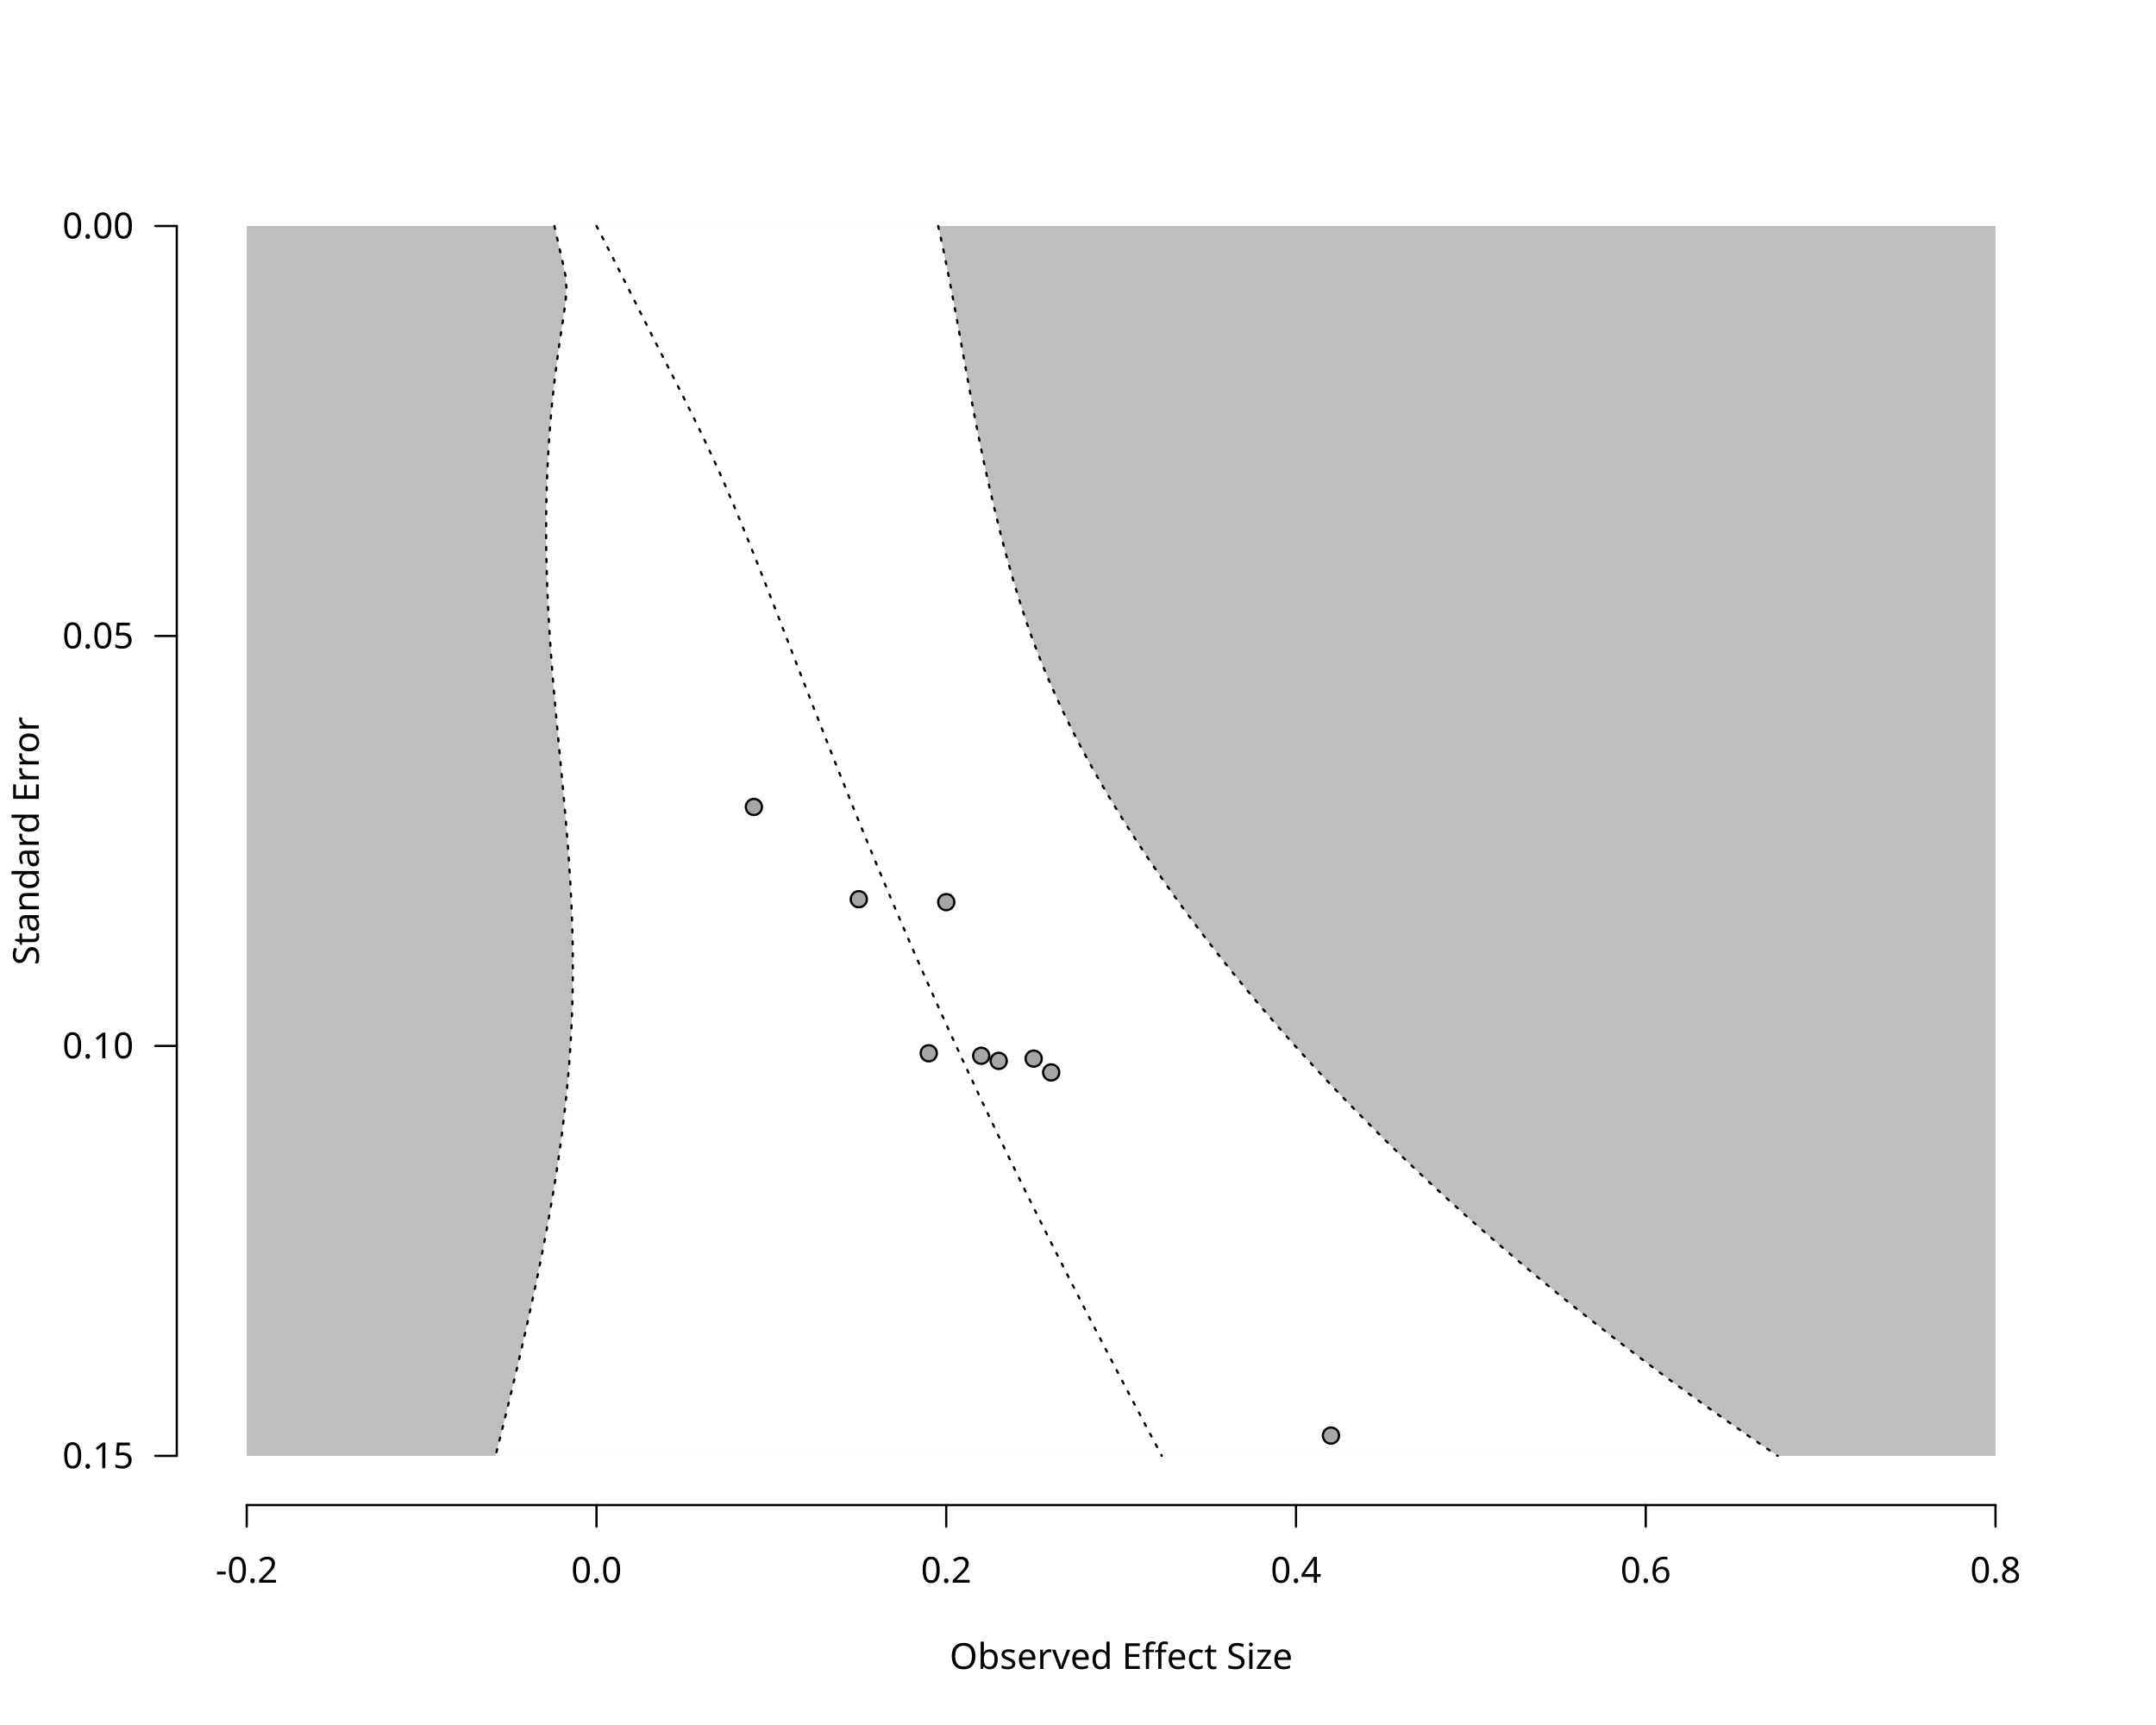
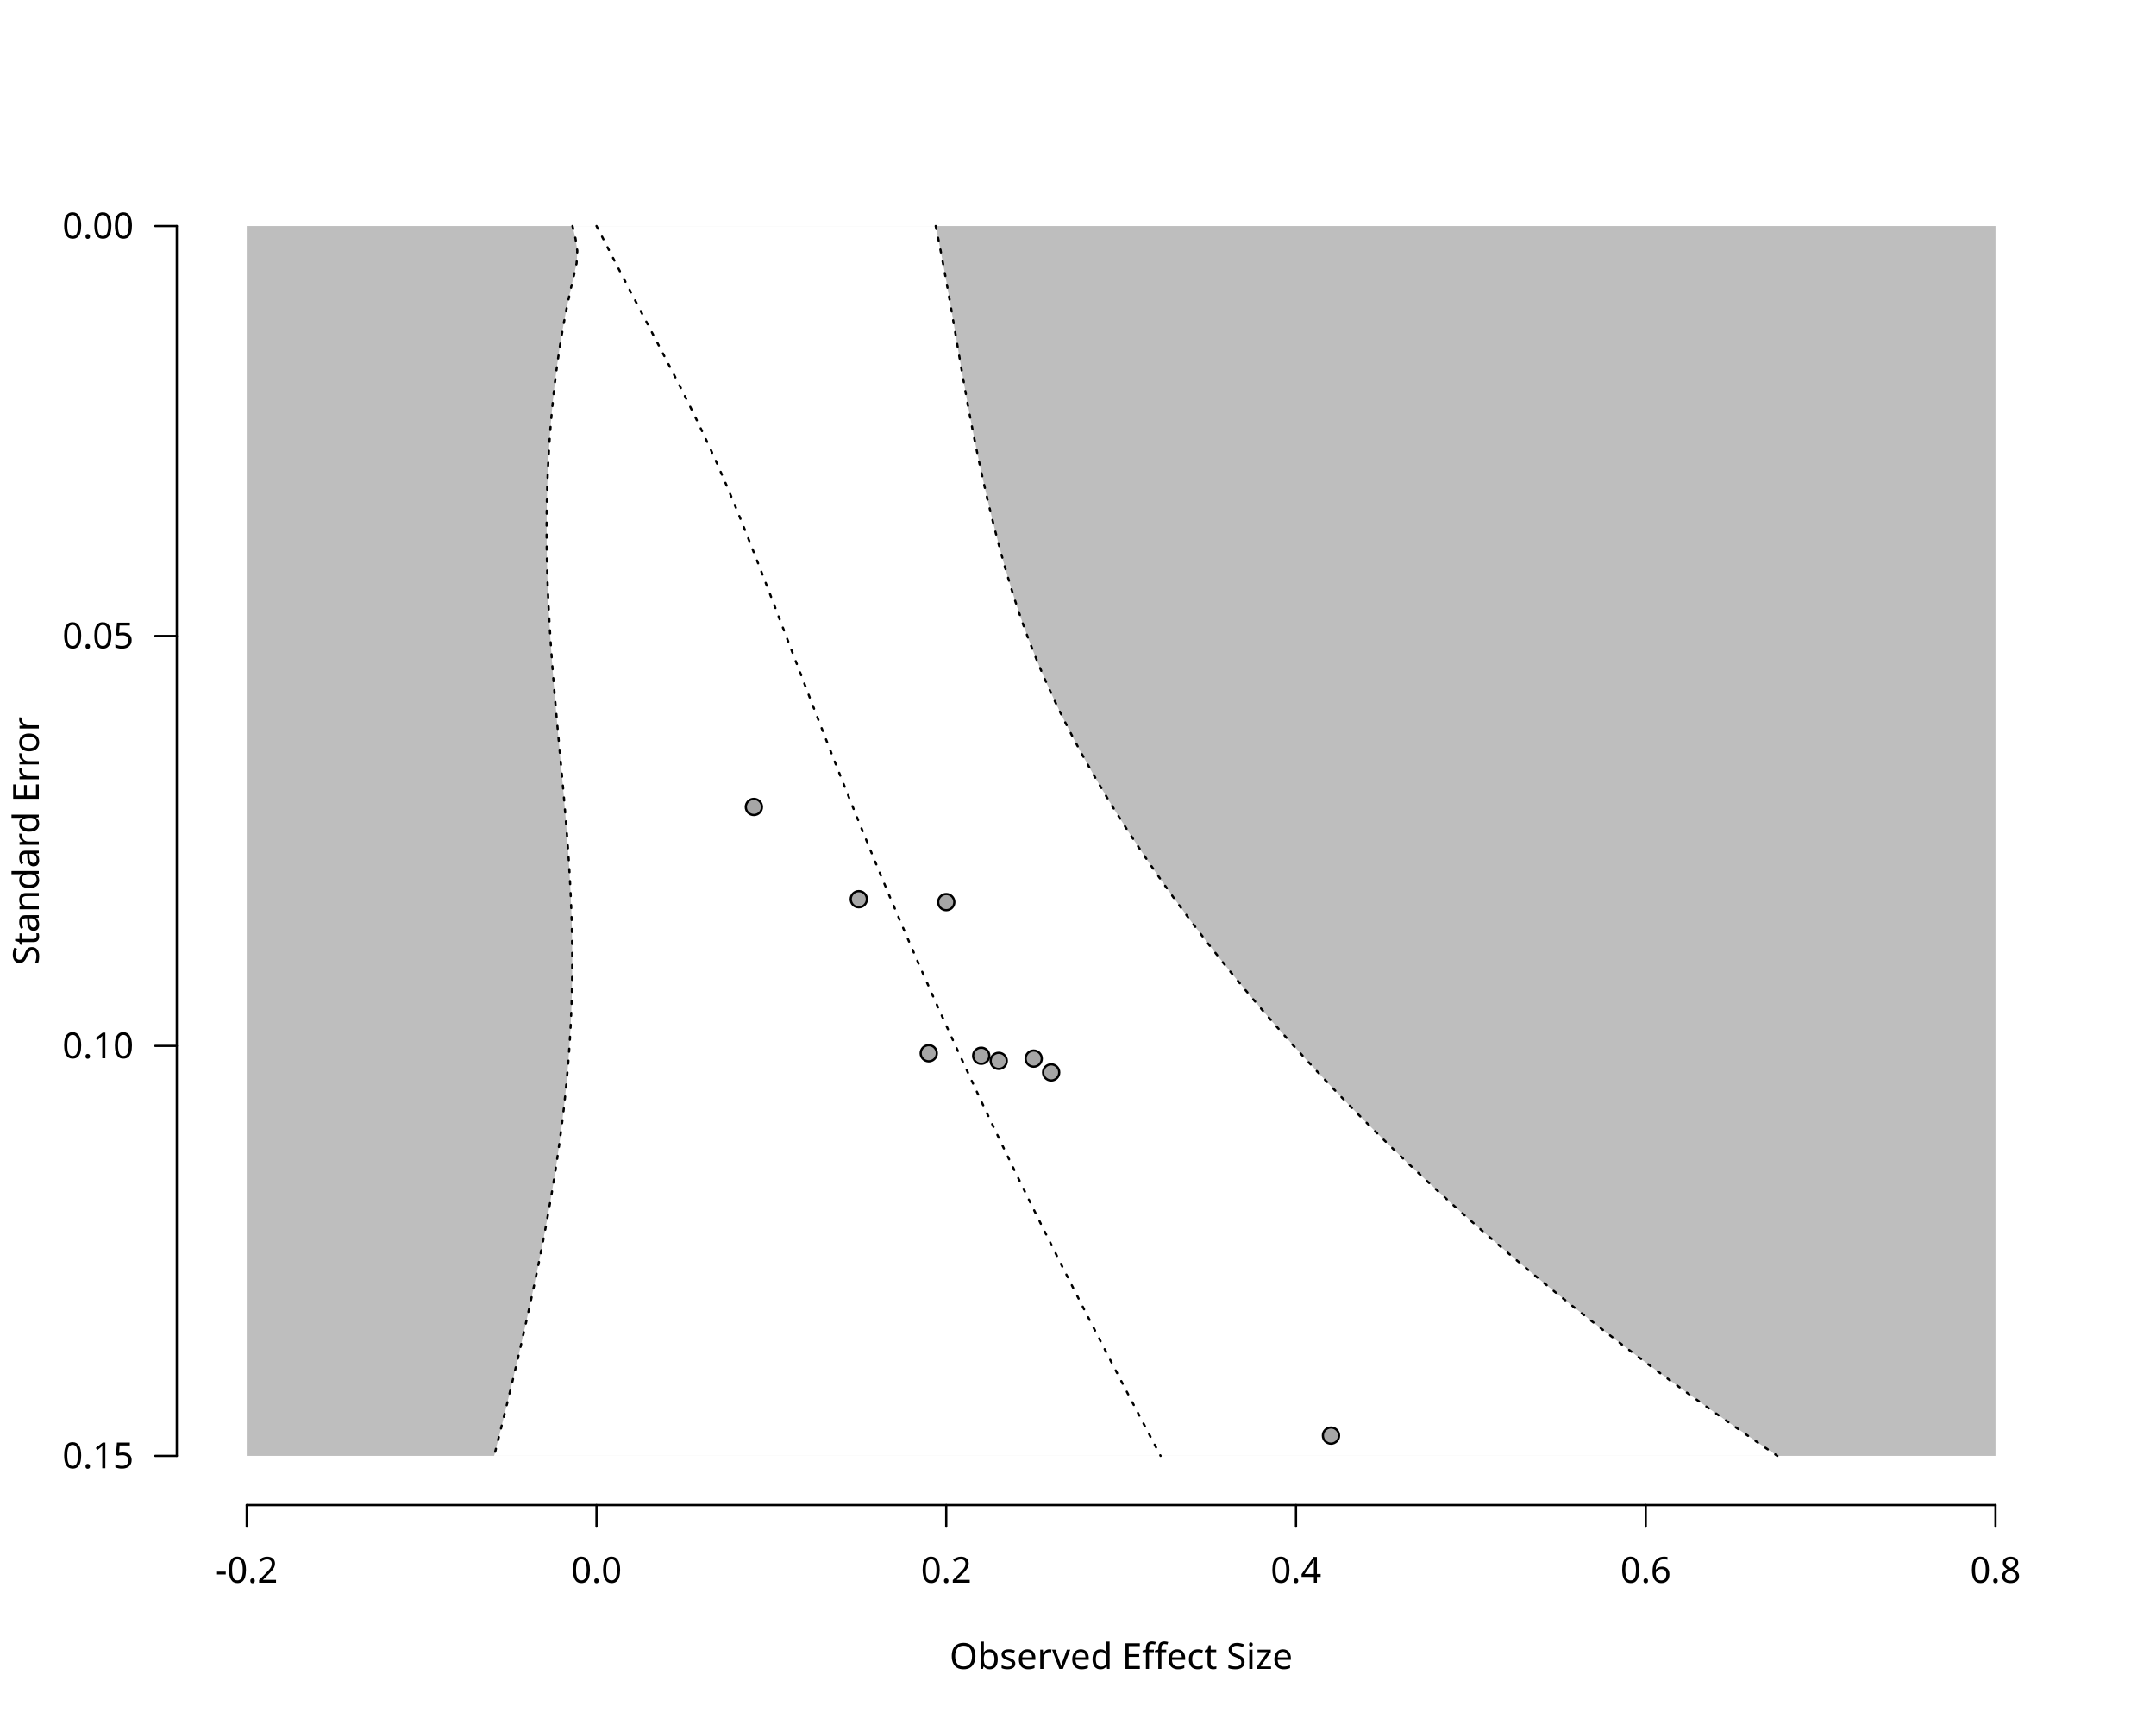
<svg xmlns="http://www.w3.org/2000/svg" class="svglite" data-engine-version="2.0" width="720.00pt" height="576.00pt" viewBox="0 0 720.00 576.00">
  <defs>
    <style type="text/css">
    .svglite line, .svglite polyline, .svglite polygon, .svglite path, .svglite rect, .svglite circle {
      fill: none;
      stroke: #000000;
      stroke-linecap: round;
      stroke-linejoin: round;
      stroke-miterlimit: 10.00;
    }
  </style>
  </defs>
  <rect width="100%" height="100%" style="stroke: none; fill: #FFFFFF;" />
  <defs>
    <clipPath id="cpMC4wMHw3MjAuMDB8MC4wMHw1NzYuMDA=">
      <rect x="0.00" y="0.00" width="720.00" height="576.00" />
    </clipPath>
  </defs>
  <g clip-path="url(#cpMC4wMHw3MjAuMDB8MC4wMHw1NzYuMDA=)">
    <text x="374.40" y="557.28" text-anchor="middle" style="font-size: 12.00px; font-family: sans;" textLength="112.74px" lengthAdjust="spacingAndGlyphs">Observed Effect Size</text>
    <text transform="translate(12.96,280.80) rotate(-90)" text-anchor="middle" style="font-size: 12.00px; font-family: sans;" textLength="78.71px" lengthAdjust="spacingAndGlyphs">Standard Error</text>
    <line x1="82.40" y1="502.56" x2="666.40" y2="502.56" style="stroke-width: 0.75;" />
    <line x1="82.40" y1="502.56" x2="82.40" y2="509.76" style="stroke-width: 0.75;" />
    <line x1="199.20" y1="502.56" x2="199.20" y2="509.76" style="stroke-width: 0.75;" />
    <line x1="316.00" y1="502.56" x2="316.00" y2="509.76" style="stroke-width: 0.75;" />
    <line x1="432.80" y1="502.56" x2="432.80" y2="509.76" style="stroke-width: 0.75;" />
    <line x1="549.60" y1="502.56" x2="549.60" y2="509.76" style="stroke-width: 0.75;" />
    <line x1="666.40" y1="502.56" x2="666.40" y2="509.76" style="stroke-width: 0.75;" />
    <text x="82.40" y="528.48" text-anchor="middle" style="font-size: 12.00px; font-family: sans;" textLength="20.68px" lengthAdjust="spacingAndGlyphs">-0.2</text>
    <text x="199.20" y="528.48" text-anchor="middle" style="font-size: 12.00px; font-family: sans;" textLength="16.68px" lengthAdjust="spacingAndGlyphs">0.0</text>
    <text x="316.00" y="528.48" text-anchor="middle" style="font-size: 12.00px; font-family: sans;" textLength="16.68px" lengthAdjust="spacingAndGlyphs">0.2</text>
    <text x="432.80" y="528.48" text-anchor="middle" style="font-size: 12.00px; font-family: sans;" textLength="16.68px" lengthAdjust="spacingAndGlyphs">0.4</text>
    <text x="549.60" y="528.48" text-anchor="middle" style="font-size: 12.00px; font-family: sans;" textLength="16.68px" lengthAdjust="spacingAndGlyphs">0.6</text>
    <text x="666.40" y="528.48" text-anchor="middle" style="font-size: 12.00px; font-family: sans;" textLength="16.68px" lengthAdjust="spacingAndGlyphs">0.8</text>
    <line x1="59.04" y1="75.47" x2="59.04" y2="486.13" style="stroke-width: 0.75;" />
    <line x1="59.04" y1="75.47" x2="51.84" y2="75.47" style="stroke-width: 0.75;" />
    <line x1="59.04" y1="212.36" x2="51.84" y2="212.36" style="stroke-width: 0.75;" />
    <line x1="59.04" y1="349.24" x2="51.84" y2="349.24" style="stroke-width: 0.75;" />
    <line x1="59.04" y1="486.13" x2="51.84" y2="486.13" style="stroke-width: 0.75;" />
    <text x="44.64" y="490.26" text-anchor="end" style="font-size: 12.00px; font-family: sans;" textLength="23.36px" lengthAdjust="spacingAndGlyphs">0.15</text>
    <text x="44.64" y="353.37" text-anchor="end" style="font-size: 12.00px; font-family: sans;" textLength="23.36px" lengthAdjust="spacingAndGlyphs">0.10</text>
    <text x="44.64" y="216.48" text-anchor="end" style="font-size: 12.00px; font-family: sans;" textLength="23.36px" lengthAdjust="spacingAndGlyphs">0.05</text>
    <text x="44.64" y="79.60" text-anchor="end" style="font-size: 12.00px; font-family: sans;" textLength="23.36px" lengthAdjust="spacingAndGlyphs">0.00</text>
  </g>
  <defs>
    <clipPath id="cpNTkuMDR8Njg5Ljc2fDU5LjA0fDUwMi41Ng==">
      <rect x="59.04" y="59.04" width="630.72" height="443.52" />
    </clipPath>
  </defs>
  <g clip-path="url(#cpNTkuMDR8Njg5Ljc2fDU5LjA0fDUwMi41Ng==)">
    <polygon points="82.40,75.47 666.40,75.47 666.40,486.13 82.40,486.13 " style="stroke-width: 0.75; stroke: none; fill: #BEBEBE;" />
-     <polygon points="165.48,486.13 166.53,481.99 167.57,477.84 168.59,473.69 169.61,469.54 170.62,465.39 171.62,461.24 172.60,457.10 173.57,452.95 174.53,448.80 175.48,444.65 176.41,440.50 177.32,436.36 178.22,432.21 179.09,428.06 179.95,423.91 180.79,419.76 181.60,415.61 182.39,411.47 183.16,407.32 183.90,403.17 184.61,399.02 185.29,394.87 185.94,390.73 186.56,386.58 187.14,382.43 187.70,378.28 188.21,374.13 188.69,369.99 189.13,365.84 189.53,361.69 189.89,357.54 190.22,353.39 190.50,349.24 190.73,345.10 190.93,340.95 191.09,336.80 191.20,332.65 191.28,328.50 191.31,324.36 191.30,320.21 191.26,316.06 191.17,311.91 191.05,307.76 190.90,303.61 190.71,299.47 190.49,295.32 190.24,291.17 189.97,287.02 189.67,282.87 189.34,278.73 189.00,274.58 188.64,270.43 188.27,266.28 187.89,262.13 187.50,257.99 187.11,253.84 186.72,249.69 186.32,245.54 185.94,241.39 185.56,237.24 185.19,233.10 184.83,228.95 184.49,224.80 184.17,220.65 183.87,216.50 183.59,212.36 183.34,208.21 183.11,204.06 182.91,199.91 182.74,195.76 182.60,191.61 182.50,187.47 182.42,183.32 182.38,179.17 182.38,175.02 182.41,170.87 182.48,166.73 182.59,162.58 182.74,158.43 182.93,154.28 183.16,150.13 183.42,145.99 183.74,141.84 184.09,137.69 184.49,133.54 184.93,129.39 185.41,125.24 185.94,121.10 186.51,116.95 187.11,112.80 187.74,108.65 188.36,104.50 188.90,100.36 189.17,96.21 188.85,92.06 187.98,87.91 187.03,83.76 186.08,79.61 185.15,75.47 313.30,75.47 314.22,79.61 315.11,83.76 315.96,87.91 316.79,92.06 317.59,96.21 318.38,100.36 319.15,104.50 319.91,108.65 320.66,112.80 321.40,116.95 322.15,121.10 322.90,125.24 323.66,129.39 324.43,133.54 325.21,137.69 326.02,141.84 326.85,145.99 327.70,150.13 328.57,154.28 329.47,158.43 330.40,162.58 331.36,166.73 332.34,170.87 333.36,175.02 334.40,179.17 335.48,183.32 336.61,187.47 337.77,191.61 338.98,195.76 340.25,199.91 341.58,204.06 342.97,208.21 344.43,212.36 345.97,216.50 347.59,220.65 349.28,224.80 351.05,228.95 352.91,233.10 354.84,237.24 356.86,241.39 358.95,245.54 361.11,249.69 363.35,253.84 365.66,257.99 368.04,262.13 370.48,266.28 373.00,270.43 375.57,274.58 378.22,278.73 380.92,282.87 383.69,287.02 386.52,291.17 389.41,295.32 392.36,299.47 395.37,303.61 398.44,307.76 401.57,311.91 404.76,316.06 408.01,320.21 411.32,324.36 414.70,328.50 418.13,332.65 421.63,336.80 425.19,340.95 428.81,345.10 432.50,349.24 436.25,353.39 440.06,357.54 443.94,361.69 447.89,365.84 451.90,369.99 455.98,374.13 460.13,378.28 464.35,382.43 468.64,386.58 472.99,390.73 477.42,394.87 481.92,399.02 486.49,403.17 491.13,407.32 495.85,411.47 500.64,415.61 505.50,419.76 510.44,423.91 515.45,428.06 520.54,432.21 525.70,436.36 530.94,440.50 536.26,444.65 541.65,448.80 547.12,452.95 552.66,457.10 558.29,461.24 563.99,465.39 569.76,469.54 575.62,473.69 581.55,477.84 587.56,481.99 593.65,486.13 " style="stroke-width: 0.75; stroke: none; fill: #FFFFFF;" />
-     <polyline points="199.20,75.47 201.35,79.61 203.48,83.76 205.59,87.91 207.69,92.06 209.78,96.21 211.86,100.36 213.94,104.50 216.04,108.65 218.14,112.80 220.25,116.95 222.37,121.10 224.50,125.24 226.61,129.39 228.71,133.54 230.78,137.69 232.82,141.84 234.82,145.99 236.78,150.13 238.70,154.28 240.57,158.43 242.40,162.58 244.19,166.73 245.94,170.87 247.66,175.02 249.35,179.17 251.03,183.32 252.69,187.47 254.33,191.61 255.96,195.76 257.58,199.91 259.20,204.06 260.81,208.21 262.42,212.36 264.03,216.50 265.64,220.65 267.25,224.80 268.86,228.95 270.47,233.10 272.09,237.24 273.72,241.39 275.34,245.54 276.98,249.69 278.62,253.84 280.27,257.99 281.93,262.13 283.60,266.28 285.27,270.43 286.96,274.58 288.66,278.73 290.37,282.87 292.08,287.02 293.81,291.17 295.55,295.32 297.31,299.47 299.07,303.61 300.85,307.76 302.64,311.91 304.44,316.06 306.25,320.21 308.08,324.36 309.92,328.50 311.77,332.65 313.64,336.80 315.51,340.95 317.40,345.10 319.31,349.24 321.22,353.39 323.15,357.54 325.09,361.69 327.04,365.84 329.01,369.99 330.98,374.13 332.97,378.28 334.97,382.43 336.98,386.58 339.00,390.73 341.04,394.87 343.08,399.02 345.14,403.17 347.20,407.32 349.28,411.47 351.36,415.61 353.46,419.76 355.56,423.91 357.67,428.06 359.80,432.21 361.92,436.36 364.06,440.50 366.21,444.65 368.36,448.80 370.52,452.95 372.68,457.10 374.85,461.24 377.03,465.39 379.21,469.54 381.40,473.69 383.59,477.84 385.79,481.99 387.98,486.13 " style="stroke-width: 0.75; stroke-dasharray: 1.00,3.00;" />
-     <polyline points="185.15,75.47 186.08,79.61 187.03,83.76 187.98,87.91 188.85,92.06 189.17,96.21 188.90,100.36 188.36,104.50 187.74,108.65 187.11,112.80 186.51,116.95 185.94,121.10 185.41,125.24 184.93,129.39 184.49,133.54 184.09,137.69 183.74,141.84 183.42,145.99 183.16,150.13 182.93,154.28 182.74,158.43 182.59,162.58 182.48,166.73 182.41,170.87 182.38,175.02 182.38,179.17 182.42,183.32 182.50,187.47 182.60,191.61 182.74,195.76 182.91,199.91 183.11,204.06 183.34,208.21 183.59,212.36 183.87,216.50 184.17,220.65 184.49,224.80 184.83,228.95 185.19,233.10 185.56,237.24 185.94,241.39 186.32,245.54 186.72,249.69 187.11,253.84 187.50,257.99 187.89,262.13 188.27,266.28 188.64,270.43 189.00,274.58 189.34,278.73 189.67,282.87 189.97,287.02 190.24,291.17 190.49,295.32 190.71,299.47 190.90,303.61 191.05,307.76 191.17,311.91 191.26,316.06 191.30,320.21 191.31,324.36 191.28,328.50 191.20,332.65 191.09,336.80 190.93,340.95 190.73,345.10 190.50,349.24 190.22,353.39 189.89,357.54 189.53,361.69 189.13,365.84 188.69,369.99 188.21,374.13 187.70,378.28 187.14,382.43 186.56,386.58 185.94,390.73 185.29,394.87 184.61,399.02 183.90,403.17 183.16,407.32 182.39,411.47 181.60,415.61 180.79,419.76 179.95,423.91 179.09,428.06 178.22,432.21 177.32,436.36 176.41,440.50 175.48,444.65 174.53,448.80 173.57,452.95 172.60,457.10 171.62,461.24 170.62,465.39 169.61,469.54 168.59,473.69 167.57,477.84 166.53,481.99 165.48,486.13 " style="stroke-width: 0.75; stroke-dasharray: 1.00,3.00;" />
-     <polyline points="313.30,75.47 314.22,79.61 315.11,83.76 315.96,87.91 316.79,92.06 317.59,96.21 318.38,100.36 319.15,104.50 319.91,108.65 320.66,112.80 321.40,116.95 322.15,121.10 322.90,125.24 323.66,129.39 324.43,133.54 325.21,137.69 326.02,141.84 326.85,145.99 327.70,150.13 328.57,154.28 329.47,158.43 330.40,162.58 331.36,166.73 332.34,170.87 333.36,175.02 334.40,179.17 335.48,183.32 336.61,187.47 337.77,191.61 338.98,195.76 340.25,199.91 341.58,204.06 342.97,208.21 344.43,212.36 345.97,216.50 347.59,220.65 349.28,224.80 351.05,228.95 352.91,233.10 354.84,237.24 356.86,241.39 358.95,245.54 361.11,249.69 363.35,253.84 365.66,257.99 368.04,262.13 370.48,266.28 373.00,270.43 375.57,274.58 378.22,278.73 380.92,282.87 383.69,287.02 386.52,291.17 389.41,295.32 392.36,299.47 395.37,303.61 398.44,307.76 401.57,311.91 404.76,316.06 408.01,320.21 411.32,324.36 414.70,328.50 418.13,332.65 421.63,336.80 425.19,340.95 428.81,345.10 432.50,349.24 436.25,353.39 440.06,357.54 443.94,361.69 447.89,365.84 451.90,369.99 455.98,374.13 460.13,378.28 464.35,382.43 468.64,386.58 472.99,390.73 477.42,394.87 481.92,399.02 486.49,403.17 491.13,407.32 495.85,411.47 500.64,415.61 505.50,419.76 510.44,423.91 515.45,428.06 520.54,432.21 525.70,436.36 530.94,440.50 536.26,444.65 541.65,448.80 547.12,452.95 552.66,457.10 558.29,461.24 563.99,465.39 569.76,469.54 575.62,473.69 581.55,477.84 587.56,481.99 593.65,486.13 " style="stroke-width: 0.75; stroke-dasharray: 1.00,3.00;" />
+     <polygon points="165.02,486.13 166.06,481.99 167.09,477.84 168.12,473.69 169.13,469.54 170.14,465.39 171.14,461.24 172.12,457.10 173.09,452.95 174.05,448.80 174.99,444.65 175.92,440.50 176.84,436.36 177.73,432.21 178.61,428.06 179.47,423.91 180.31,419.76 181.13,415.61 181.92,411.47 182.69,407.32 183.43,403.17 184.15,399.02 184.84,394.87 185.50,390.73 186.13,386.58 186.72,382.43 187.28,378.28 187.81,374.13 188.30,369.99 188.75,365.84 189.17,361.69 189.54,357.54 189.88,353.39 190.18,349.24 190.43,345.10 190.65,340.95 190.82,336.80 190.95,332.65 191.04,328.50 191.10,324.36 191.11,320.21 191.08,316.06 191.02,311.91 190.92,307.76 190.78,303.61 190.61,299.47 190.41,295.32 190.18,291.17 189.93,287.02 189.64,282.87 189.34,278.73 189.02,274.58 188.67,270.43 188.32,266.28 187.95,262.13 187.58,257.99 187.20,253.84 186.81,249.69 186.43,245.54 186.06,241.39 185.69,237.24 185.33,233.10 184.98,228.95 184.64,224.80 184.33,220.65 184.03,216.50 183.76,212.36 183.51,208.21 183.28,204.06 183.08,199.91 182.91,195.76 182.77,191.61 182.67,187.47 182.59,183.32 182.55,179.17 182.55,175.02 182.58,170.87 182.65,166.73 182.76,162.58 182.91,158.43 183.10,154.28 183.33,150.13 183.60,145.99 183.91,141.84 184.27,137.69 184.67,133.54 185.12,129.39 185.62,125.24 186.17,121.10 186.77,116.95 187.43,112.80 188.14,108.65 188.92,104.50 189.77,100.36 190.68,96.21 191.64,92.06 192.55,87.91 192.79,83.76 192.18,79.61 191.18,75.47 312.48,75.47 313.32,79.61 314.13,83.76 314.92,87.91 315.69,92.06 316.43,96.21 317.17,100.36 317.89,104.50 318.60,108.65 319.31,112.80 320.01,116.95 320.72,121.10 321.44,125.24 322.17,129.39 322.91,133.54 323.68,137.69 324.47,141.84 325.28,145.99 326.12,150.13 326.99,154.28 327.89,158.43 328.82,162.58 329.77,166.73 330.76,170.87 331.78,175.02 332.84,179.17 333.93,183.32 335.07,187.47 336.25,191.61 337.49,195.76 338.78,199.91 340.14,204.06 341.57,208.21 343.08,212.36 344.66,216.50 346.32,220.65 348.06,224.80 349.88,228.95 351.78,233.10 353.76,237.24 355.82,241.39 357.95,245.54 360.15,249.69 362.43,253.84 364.78,257.99 367.19,262.13 369.67,266.28 372.21,270.43 374.82,274.58 377.49,278.73 380.22,282.87 383.01,287.02 385.86,291.17 388.77,295.32 391.74,299.47 394.77,303.61 397.85,307.76 401.00,311.91 404.21,316.06 407.47,320.21 410.80,324.36 414.18,328.50 417.63,332.65 421.14,336.80 424.71,340.95 428.35,345.10 432.04,349.24 435.80,353.39 439.63,357.54 443.52,361.69 447.48,365.84 451.50,369.99 455.59,374.13 459.75,378.28 463.98,382.43 468.27,386.58 472.64,390.73 477.08,394.87 481.59,399.02 486.17,403.17 490.82,407.32 495.55,411.47 500.35,415.61 505.22,419.76 510.17,423.91 515.19,428.06 520.29,432.21 525.47,436.36 530.72,440.50 536.04,444.65 541.45,448.80 546.93,452.95 552.49,457.10 558.13,461.24 563.84,465.39 569.63,469.54 575.50,473.69 581.44,477.84 587.46,481.99 593.56,486.13 " style="stroke-width: 0.75; stroke: none; fill: #FFFFFF;" />
+     <polyline points="199.20,75.47 201.36,79.61 203.50,83.76 205.64,87.91 207.79,92.06 209.95,96.21 212.13,100.36 214.31,104.50 216.49,108.65 218.66,112.80 220.83,116.95 222.99,121.10 225.14,125.24 227.27,129.39 229.36,133.54 231.42,137.69 233.44,141.84 235.42,145.99 237.34,150.13 239.22,154.28 241.05,158.43 242.84,162.58 244.59,166.73 246.31,170.87 247.99,175.02 249.65,179.17 251.29,183.32 252.92,187.47 254.53,191.61 256.14,195.76 257.74,199.91 259.33,204.06 260.92,208.21 262.51,212.36 264.10,216.50 265.69,220.65 267.29,224.80 268.88,228.95 270.48,233.10 272.09,237.24 273.70,241.39 275.32,245.54 276.94,249.69 278.57,253.84 280.21,257.99 281.86,262.13 283.52,266.28 285.19,270.43 286.87,274.58 288.56,278.73 290.26,282.87 291.97,287.02 293.69,291.17 295.43,295.32 297.17,299.47 298.93,303.61 300.70,307.76 302.49,311.91 304.28,316.06 306.09,320.21 307.91,324.36 309.75,328.50 311.59,332.65 313.45,336.80 315.33,340.95 317.21,345.10 319.11,349.24 321.02,353.39 322.94,357.54 324.88,361.69 326.82,365.84 328.78,369.99 330.75,374.13 332.74,378.28 334.73,382.43 336.74,386.58 338.75,390.73 340.78,394.87 342.82,399.02 344.87,403.17 346.93,407.32 349.00,411.47 351.08,415.61 353.16,419.76 355.26,423.91 357.37,428.06 359.48,432.21 361.61,436.36 363.74,440.50 365.87,444.65 368.02,448.80 370.17,452.95 372.33,457.10 374.49,461.24 376.66,465.39 378.84,469.54 381.01,473.69 383.20,477.84 385.39,481.99 387.58,486.13 " style="stroke-width: 0.75; stroke-dasharray: 1.00,3.00;" />
+     <polyline points="191.18,75.47 192.18,79.61 192.79,83.76 192.55,87.91 191.64,92.06 190.68,96.21 189.77,100.36 188.92,104.50 188.14,108.65 187.43,112.80 186.77,116.95 186.17,121.10 185.62,125.24 185.12,129.39 184.67,133.54 184.27,137.69 183.91,141.84 183.60,145.99 183.33,150.13 183.10,154.28 182.91,158.43 182.76,162.58 182.65,166.73 182.58,170.87 182.55,175.02 182.55,179.17 182.59,183.32 182.67,187.47 182.77,191.61 182.91,195.76 183.08,199.91 183.28,204.06 183.51,208.21 183.76,212.36 184.03,216.50 184.33,220.65 184.64,224.80 184.98,228.95 185.33,233.10 185.69,237.24 186.06,241.39 186.43,245.54 186.81,249.69 187.20,253.84 187.58,257.99 187.95,262.13 188.32,266.28 188.67,270.43 189.02,274.58 189.34,278.73 189.64,282.87 189.93,287.02 190.18,291.17 190.41,295.32 190.61,299.47 190.78,303.61 190.92,307.76 191.02,311.91 191.08,316.06 191.11,320.21 191.10,324.36 191.04,328.50 190.95,332.65 190.82,336.80 190.65,340.95 190.43,345.10 190.18,349.24 189.88,353.39 189.54,357.54 189.17,361.69 188.75,365.84 188.30,369.99 187.81,374.13 187.28,378.28 186.72,382.43 186.13,386.58 185.50,390.73 184.84,394.87 184.15,399.02 183.43,403.17 182.69,407.32 181.92,411.47 181.13,415.61 180.31,419.76 179.47,423.91 178.61,428.06 177.73,432.21 176.84,436.36 175.92,440.50 174.99,444.65 174.05,448.80 173.09,452.95 172.12,457.10 171.14,461.24 170.14,465.39 169.13,469.54 168.12,473.69 167.09,477.84 166.06,481.99 165.02,486.13 " style="stroke-width: 0.75; stroke-dasharray: 1.00,3.00;" />
+     <polyline points="312.48,75.47 313.32,79.61 314.13,83.76 314.92,87.91 315.69,92.06 316.43,96.21 317.17,100.36 317.89,104.50 318.60,108.65 319.31,112.80 320.01,116.95 320.72,121.10 321.44,125.24 322.17,129.39 322.91,133.54 323.68,137.69 324.47,141.84 325.28,145.99 326.12,150.13 326.99,154.28 327.89,158.43 328.82,162.58 329.77,166.73 330.76,170.87 331.78,175.02 332.84,179.17 333.93,183.32 335.07,187.47 336.25,191.61 337.49,195.76 338.78,199.91 340.14,204.06 341.57,208.21 343.08,212.36 344.66,216.50 346.32,220.65 348.06,224.80 349.88,228.95 351.78,233.10 353.76,237.24 355.82,241.39 357.95,245.54 360.15,249.69 362.43,253.84 364.78,257.99 367.19,262.13 369.67,266.28 372.21,270.43 374.82,274.58 377.49,278.73 380.22,282.87 383.01,287.02 385.86,291.17 388.77,295.32 391.74,299.47 394.77,303.61 397.85,307.76 401.00,311.91 404.21,316.06 407.47,320.21 410.80,324.36 414.18,328.50 417.63,332.65 421.14,336.80 424.71,340.95 428.35,345.10 432.04,349.24 435.80,353.39 439.63,357.54 443.52,361.69 447.48,365.84 451.50,369.99 455.59,374.13 459.75,378.28 463.98,382.43 468.27,386.58 472.64,390.73 477.08,394.87 481.59,399.02 486.17,403.17 490.82,407.32 495.55,411.47 500.35,415.61 505.22,419.76 510.17,423.91 515.19,428.06 520.29,432.21 525.47,436.36 530.72,440.50 536.04,444.65 541.45,448.80 546.93,452.95 552.49,457.10 558.13,461.24 563.84,465.39 569.63,469.54 575.50,473.69 581.44,477.84 587.46,481.99 593.56,486.13 " style="stroke-width: 0.75; stroke-dasharray: 1.00,3.00;" />
    <circle cx="345.20" cy="353.49" r="2.70" style="stroke-width: 0.75; fill: #A6A6A6;" />
    <circle cx="316.00" cy="301.23" r="2.70" style="stroke-width: 0.75; fill: #A6A6A6;" />
    <circle cx="351.04" cy="358.10" r="2.70" style="stroke-width: 0.75; fill: #A6A6A6;" />
    <circle cx="333.52" cy="354.24" r="2.70" style="stroke-width: 0.75; fill: #A6A6A6;" />
    <circle cx="327.68" cy="352.54" r="2.70" style="stroke-width: 0.75; fill: #A6A6A6;" />
    <circle cx="286.80" cy="300.26" r="2.70" style="stroke-width: 0.75; fill: #A6A6A6;" />
    <circle cx="251.76" cy="269.45" r="2.70" style="stroke-width: 0.75; fill: #A6A6A6;" />
    <circle cx="310.16" cy="351.70" r="2.70" style="stroke-width: 0.75; fill: #A6A6A6;" />
    <circle cx="444.48" cy="479.36" r="2.70" style="stroke-width: 0.75; fill: #A6A6A6;" />
  </g>
</svg>
